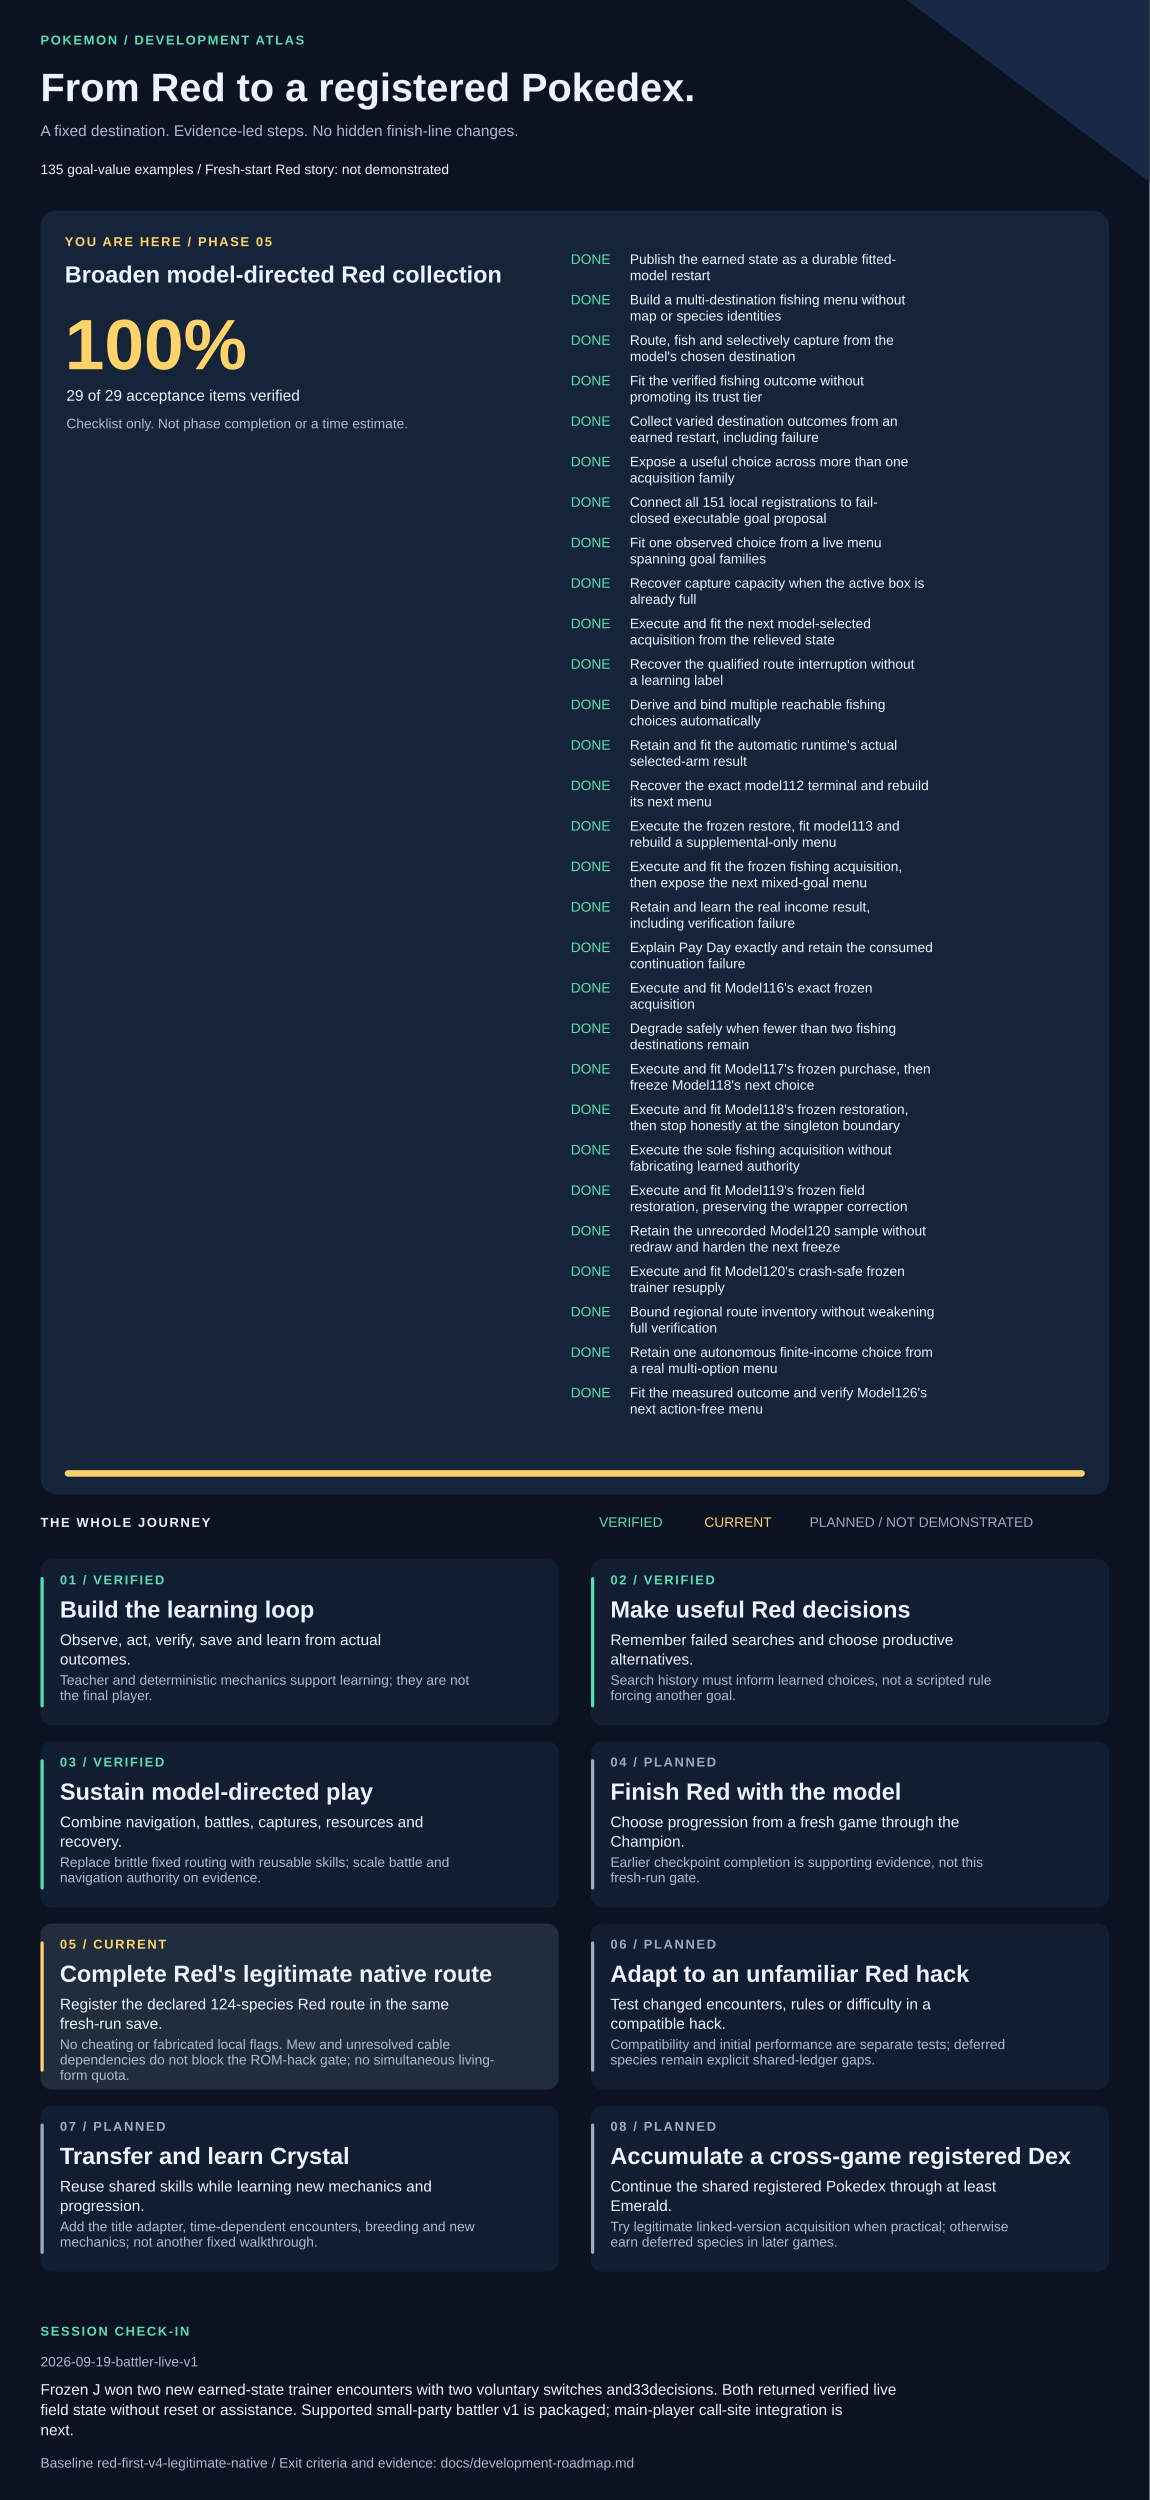
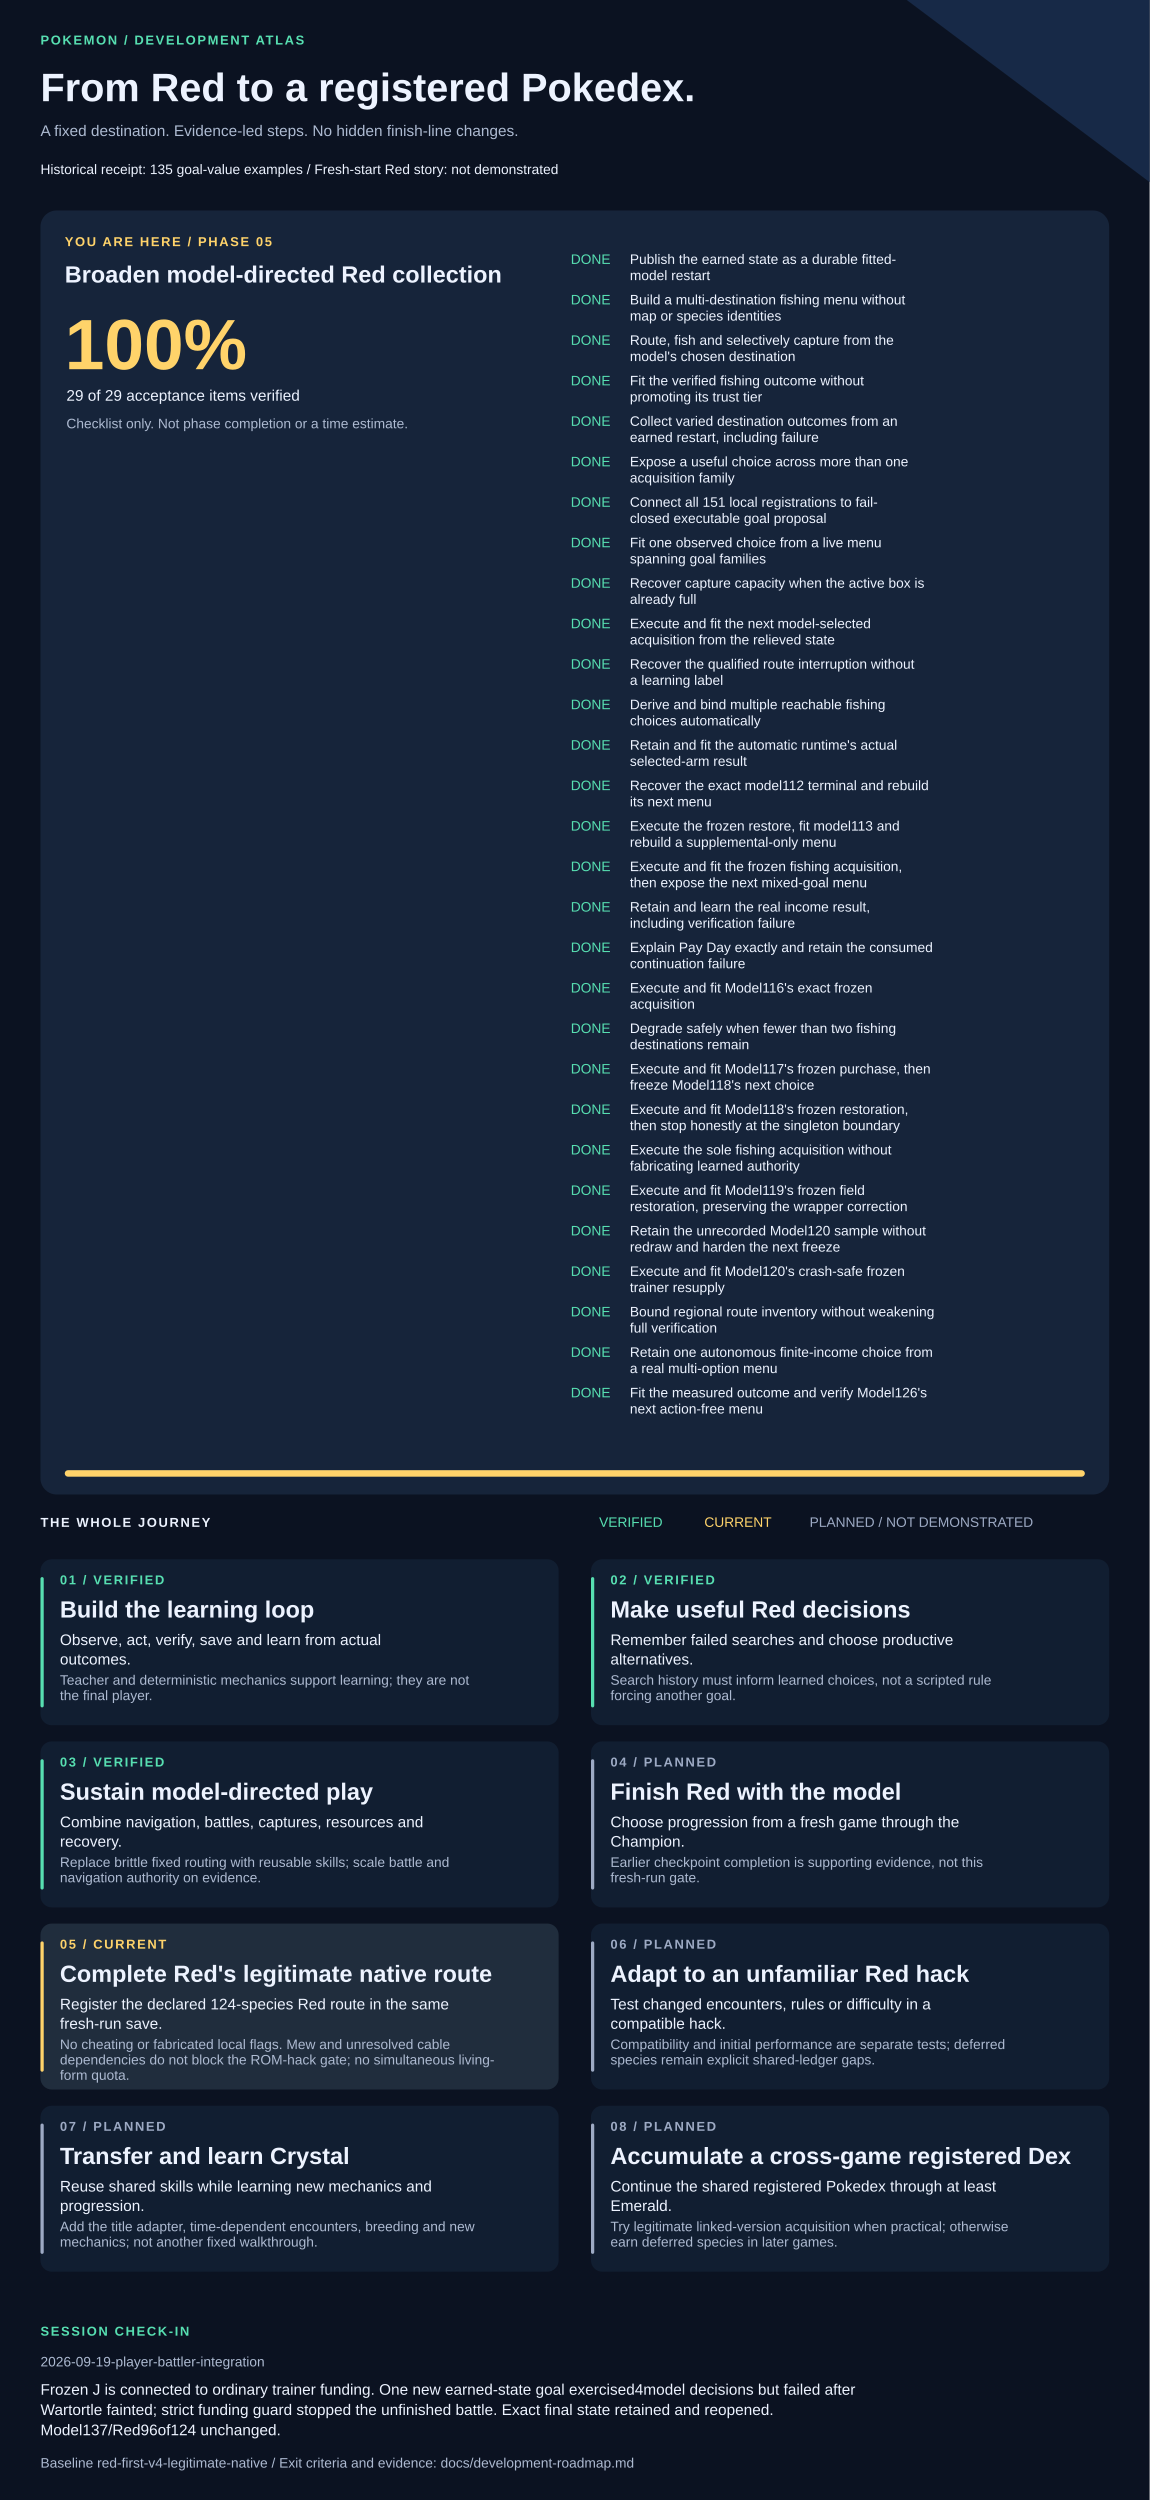
<svg xmlns="http://www.w3.org/2000/svg" width="1420" height="3088" viewBox="0 0 1420 3088" role="img" aria-labelledby="title description">
  <style>text{font-family:Arial,Helvetica,sans-serif;fill:#edf3ff}.muted{fill:#adbad1}.eyebrow{font-size:16px;letter-spacing:2px;font-weight:bold}.heading{font-size:29px;font-weight:bold}.body{font-size:19px}.small{font-size:17px}</style>
  <rect width="1420" height="3088" fill="#0b1221" />
  <path d="M1120 0H1420V225Z" fill="#172947" />
  <text x="50" y="55" class="eyebrow" style="fill:#57dfb1">POKEMON / DEVELOPMENT ATLAS</text>
  <text x="50" y="125" style="font-size:49px;font-weight:bold">From Red to a registered Pokedex.</text>
  <text x="50" y="168" class="body muted">A fixed destination. Evidence-led steps. No hidden finish-line changes.</text>
-   <text x="50" y="215" class="small">135 goal-value examples  /  Fresh-start Red story: not demonstrated</text>
+   <text x="50" y="215" class="small">Historical receipt: 135 goal-value examples  /  Fresh-start Red story: not demonstrated</text>
  <rect x="50" y="260" width="1320" height="1586" rx="20" fill="#16243a" />
  <text x="80" y="304" class="eyebrow" style="fill:#ffd36a">YOU ARE HERE / PHASE 05</text>
  <text x="80" y="349" class="heading">Broaden model-directed Red collection</text>
  <text x="80" y="456" style="font-size:88px;font-weight:bold;fill:#ffd36a">100%</text>
  <text x="82" y="495" class="body">29 of 29 acceptance items verified</text>
  <text x="82" y="529" class="small muted">Checklist only. Not phase completion or a time estimate.</text>
  <text x="705" y="326" class="small" style="fill:#57dfb1">DONE</text>
  <text x="778" y="326" class="small">Publish the earned state as a durable fitted-</text>
  <text x="778" y="346" class="small">model restart</text>
  <text x="705" y="376" class="small" style="fill:#57dfb1">DONE</text>
  <text x="778" y="376" class="small">Build a multi-destination fishing menu without</text>
  <text x="778" y="396" class="small">map or species identities</text>
  <text x="705" y="426" class="small" style="fill:#57dfb1">DONE</text>
  <text x="778" y="426" class="small">Route, fish and selectively capture from the</text>
  <text x="778" y="446" class="small">model's chosen destination</text>
  <text x="705" y="476" class="small" style="fill:#57dfb1">DONE</text>
  <text x="778" y="476" class="small">Fit the verified fishing outcome without</text>
  <text x="778" y="496" class="small">promoting its trust tier</text>
  <text x="705" y="526" class="small" style="fill:#57dfb1">DONE</text>
  <text x="778" y="526" class="small">Collect varied destination outcomes from an</text>
  <text x="778" y="546" class="small">earned restart, including failure</text>
  <text x="705" y="576" class="small" style="fill:#57dfb1">DONE</text>
  <text x="778" y="576" class="small">Expose a useful choice across more than one</text>
  <text x="778" y="596" class="small">acquisition family</text>
  <text x="705" y="626" class="small" style="fill:#57dfb1">DONE</text>
  <text x="778" y="626" class="small">Connect all 151 local registrations to fail-</text>
  <text x="778" y="646" class="small">closed executable goal proposal</text>
  <text x="705" y="676" class="small" style="fill:#57dfb1">DONE</text>
  <text x="778" y="676" class="small">Fit one observed choice from a live menu</text>
  <text x="778" y="696" class="small">spanning goal families</text>
  <text x="705" y="726" class="small" style="fill:#57dfb1">DONE</text>
  <text x="778" y="726" class="small">Recover capture capacity when the active box is</text>
  <text x="778" y="746" class="small">already full</text>
  <text x="705" y="776" class="small" style="fill:#57dfb1">DONE</text>
  <text x="778" y="776" class="small">Execute and fit the next model-selected</text>
  <text x="778" y="796" class="small">acquisition from the relieved state</text>
  <text x="705" y="826" class="small" style="fill:#57dfb1">DONE</text>
  <text x="778" y="826" class="small">Recover the qualified route interruption without</text>
  <text x="778" y="846" class="small">a learning label</text>
  <text x="705" y="876" class="small" style="fill:#57dfb1">DONE</text>
  <text x="778" y="876" class="small">Derive and bind multiple reachable fishing</text>
  <text x="778" y="896" class="small">choices automatically</text>
  <text x="705" y="926" class="small" style="fill:#57dfb1">DONE</text>
  <text x="778" y="926" class="small">Retain and fit the automatic runtime's actual</text>
  <text x="778" y="946" class="small">selected-arm result</text>
  <text x="705" y="976" class="small" style="fill:#57dfb1">DONE</text>
  <text x="778" y="976" class="small">Recover the exact model112 terminal and rebuild</text>
  <text x="778" y="996" class="small">its next menu</text>
  <text x="705" y="1026" class="small" style="fill:#57dfb1">DONE</text>
  <text x="778" y="1026" class="small">Execute the frozen restore, fit model113 and</text>
  <text x="778" y="1046" class="small">rebuild a supplemental-only menu</text>
  <text x="705" y="1076" class="small" style="fill:#57dfb1">DONE</text>
  <text x="778" y="1076" class="small">Execute and fit the frozen fishing acquisition,</text>
  <text x="778" y="1096" class="small">then expose the next mixed-goal menu</text>
  <text x="705" y="1126" class="small" style="fill:#57dfb1">DONE</text>
  <text x="778" y="1126" class="small">Retain and learn the real income result,</text>
  <text x="778" y="1146" class="small">including verification failure</text>
  <text x="705" y="1176" class="small" style="fill:#57dfb1">DONE</text>
  <text x="778" y="1176" class="small">Explain Pay Day exactly and retain the consumed</text>
  <text x="778" y="1196" class="small">continuation failure</text>
  <text x="705" y="1226" class="small" style="fill:#57dfb1">DONE</text>
  <text x="778" y="1226" class="small">Execute and fit Model116's exact frozen</text>
  <text x="778" y="1246" class="small">acquisition</text>
  <text x="705" y="1276" class="small" style="fill:#57dfb1">DONE</text>
  <text x="778" y="1276" class="small">Degrade safely when fewer than two fishing</text>
  <text x="778" y="1296" class="small">destinations remain</text>
  <text x="705" y="1326" class="small" style="fill:#57dfb1">DONE</text>
  <text x="778" y="1326" class="small">Execute and fit Model117's frozen purchase, then</text>
  <text x="778" y="1346" class="small">freeze Model118's next choice</text>
  <text x="705" y="1376" class="small" style="fill:#57dfb1">DONE</text>
  <text x="778" y="1376" class="small">Execute and fit Model118's frozen restoration,</text>
  <text x="778" y="1396" class="small">then stop honestly at the singleton boundary</text>
  <text x="705" y="1426" class="small" style="fill:#57dfb1">DONE</text>
  <text x="778" y="1426" class="small">Execute the sole fishing acquisition without</text>
  <text x="778" y="1446" class="small">fabricating learned authority</text>
  <text x="705" y="1476" class="small" style="fill:#57dfb1">DONE</text>
  <text x="778" y="1476" class="small">Execute and fit Model119's frozen field</text>
  <text x="778" y="1496" class="small">restoration, preserving the wrapper correction</text>
  <text x="705" y="1526" class="small" style="fill:#57dfb1">DONE</text>
  <text x="778" y="1526" class="small">Retain the unrecorded Model120 sample without</text>
  <text x="778" y="1546" class="small">redraw and harden the next freeze</text>
  <text x="705" y="1576" class="small" style="fill:#57dfb1">DONE</text>
  <text x="778" y="1576" class="small">Execute and fit Model120's crash-safe frozen</text>
  <text x="778" y="1596" class="small">trainer resupply</text>
  <text x="705" y="1626" class="small" style="fill:#57dfb1">DONE</text>
  <text x="778" y="1626" class="small">Bound regional route inventory without weakening</text>
  <text x="778" y="1646" class="small">full verification</text>
  <text x="705" y="1676" class="small" style="fill:#57dfb1">DONE</text>
  <text x="778" y="1676" class="small">Retain one autonomous finite-income choice from</text>
  <text x="778" y="1696" class="small">a real multi-option menu</text>
  <text x="705" y="1726" class="small" style="fill:#57dfb1">DONE</text>
  <text x="778" y="1726" class="small">Fit the measured outcome and verify Model126's</text>
  <text x="778" y="1746" class="small">next action-free menu</text>
  <rect x="80" y="1816" width="1260" height="8" rx="4" fill="#293b55" />
  <rect x="80" y="1816" width="1260" height="8" rx="4" fill="#ffd36a" />
  <text x="50" y="1886" class="eyebrow">THE WHOLE JOURNEY</text>
  <text x="740" y="1886" class="small" style="fill:#57dfb1">VERIFIED</text>
  <text x="870" y="1886" class="small" style="fill:#ffd36a">CURRENT</text>
  <text x="1000" y="1886" class="small" style="fill:#9daac4">PLANNED / NOT DEMONSTRATED</text>
  <rect x="50" y="1926" width="640" height="205" rx="14" fill="#111e31" />
  <rect x="50" y="1948" width="4" height="161" rx="2" fill="#57dfb1" />
  <text x="74" y="1957" class="eyebrow" style="fill:#57dfb1">01 / VERIFIED</text>
  <text x="74" y="1998" class="heading">Build the learning loop</text>
  <text x="74" y="2032" class="body">Observe, act, verify, save and learn from actual</text>
  <text x="74" y="2056" class="body">outcomes.</text>
  <text x="74" y="2081" class="small muted">Teacher and deterministic mechanics support learning; they are not</text>
  <text x="74" y="2100" class="small muted">the final player.</text>
  <rect x="730" y="1926" width="640" height="205" rx="14" fill="#111e31" />
  <rect x="730" y="1948" width="4" height="161" rx="2" fill="#57dfb1" />
  <text x="754" y="1957" class="eyebrow" style="fill:#57dfb1">02 / VERIFIED</text>
  <text x="754" y="1998" class="heading">Make useful Red decisions</text>
  <text x="754" y="2032" class="body">Remember failed searches and choose productive</text>
  <text x="754" y="2056" class="body">alternatives.</text>
  <text x="754" y="2081" class="small muted">Search history must inform learned choices, not a scripted rule</text>
  <text x="754" y="2100" class="small muted">forcing another goal.</text>
  <rect x="50" y="2151" width="640" height="205" rx="14" fill="#111e31" />
  <rect x="50" y="2173" width="4" height="161" rx="2" fill="#57dfb1" />
  <text x="74" y="2182" class="eyebrow" style="fill:#57dfb1">03 / VERIFIED</text>
  <text x="74" y="2223" class="heading">Sustain model-directed play</text>
  <text x="74" y="2257" class="body">Combine navigation, battles, captures, resources and</text>
  <text x="74" y="2281" class="body">recovery.</text>
  <text x="74" y="2306" class="small muted">Replace brittle fixed routing with reusable skills; scale battle and</text>
  <text x="74" y="2325" class="small muted">navigation authority on evidence.</text>
  <rect x="730" y="2151" width="640" height="205" rx="14" fill="#111e31" />
  <rect x="730" y="2173" width="4" height="161" rx="2" fill="#9daac4" />
  <text x="754" y="2182" class="eyebrow" style="fill:#9daac4">04 / PLANNED</text>
  <text x="754" y="2223" class="heading">Finish Red with the model</text>
  <text x="754" y="2257" class="body">Choose progression from a fresh game through the</text>
  <text x="754" y="2281" class="body">Champion.</text>
  <text x="754" y="2306" class="small muted">Earlier checkpoint completion is supporting evidence, not this</text>
  <text x="754" y="2325" class="small muted">fresh-run gate.</text>
  <rect x="50" y="2376" width="640" height="205" rx="14" fill="#202d3d" />
  <rect x="50" y="2398" width="4" height="161" rx="2" fill="#ffd36a" />
  <text x="74" y="2407" class="eyebrow" style="fill:#ffd36a">05 / CURRENT</text>
  <text x="74" y="2448" class="heading">Complete Red's legitimate native route</text>
  <text x="74" y="2482" class="body">Register the declared 124-species Red route in the same</text>
  <text x="74" y="2506" class="body">fresh-run save.</text>
  <text x="74" y="2531" class="small muted">No cheating or fabricated local flags. Mew and unresolved cable</text>
  <text x="74" y="2550" class="small muted">dependencies do not block the ROM-hack gate; no simultaneous living-</text>
  <text x="74" y="2569" class="small muted">form quota.</text>
  <rect x="730" y="2376" width="640" height="205" rx="14" fill="#111e31" />
  <rect x="730" y="2398" width="4" height="161" rx="2" fill="#9daac4" />
  <text x="754" y="2407" class="eyebrow" style="fill:#9daac4">06 / PLANNED</text>
  <text x="754" y="2448" class="heading">Adapt to an unfamiliar Red hack</text>
  <text x="754" y="2482" class="body">Test changed encounters, rules or difficulty in a</text>
  <text x="754" y="2506" class="body">compatible hack.</text>
  <text x="754" y="2531" class="small muted">Compatibility and initial performance are separate tests; deferred</text>
  <text x="754" y="2550" class="small muted">species remain explicit shared-ledger gaps.</text>
  <rect x="50" y="2601" width="640" height="205" rx="14" fill="#111e31" />
  <rect x="50" y="2623" width="4" height="161" rx="2" fill="#9daac4" />
  <text x="74" y="2632" class="eyebrow" style="fill:#9daac4">07 / PLANNED</text>
  <text x="74" y="2673" class="heading">Transfer and learn Crystal</text>
  <text x="74" y="2707" class="body">Reuse shared skills while learning new mechanics and</text>
  <text x="74" y="2731" class="body">progression.</text>
  <text x="74" y="2756" class="small muted">Add the title adapter, time-dependent encounters, breeding and new</text>
  <text x="74" y="2775" class="small muted">mechanics; not another fixed walkthrough.</text>
  <rect x="730" y="2601" width="640" height="205" rx="14" fill="#111e31" />
  <rect x="730" y="2623" width="4" height="161" rx="2" fill="#9daac4" />
  <text x="754" y="2632" class="eyebrow" style="fill:#9daac4">08 / PLANNED</text>
  <text x="754" y="2673" class="heading">Accumulate a cross-game registered Dex</text>
  <text x="754" y="2707" class="body">Continue the shared registered Pokedex through at least</text>
  <text x="754" y="2731" class="body">Emerald.</text>
  <text x="754" y="2756" class="small muted">Try legitimate linked-version acquisition when practical; otherwise</text>
  <text x="754" y="2775" class="small muted">earn deferred species in later games.</text>
  <text x="50" y="2885" class="eyebrow" style="fill:#57dfb1">SESSION CHECK-IN</text>
-   <text x="50" y="2923" class="small muted">2026-09-19-battler-live-v1</text>
-   <text x="50" y="2958" class="body">Frozen J won two new earned-state trainer encounters with two voluntary switches and33decisions. Both returned verified live</text>
-   <text x="50" y="2983" class="body">field state without reset or assistance. Supported small-party battler v1 is packaged; main-player call-site integration is</text>
-   <text x="50" y="3008" class="body">next.</text>
+   <text x="50" y="2923" class="small muted">2026-09-19-player-battler-integration</text>
+   <text x="50" y="2958" class="body">Frozen J is connected to ordinary trainer funding. One new earned-state goal exercised4model decisions but failed after</text>
+   <text x="50" y="2983" class="body">Wartortle fainted; strict funding guard stopped the unfinished battle. Exact final state retained and reopened.</text>
+   <text x="50" y="3008" class="body">Model137/Red96of124 unchanged.</text>
  <text x="50" y="3048" class="small muted">Baseline red-first-v4-legitimate-native / Exit criteria and evidence: docs/development-roadmap.md</text>
</svg>
